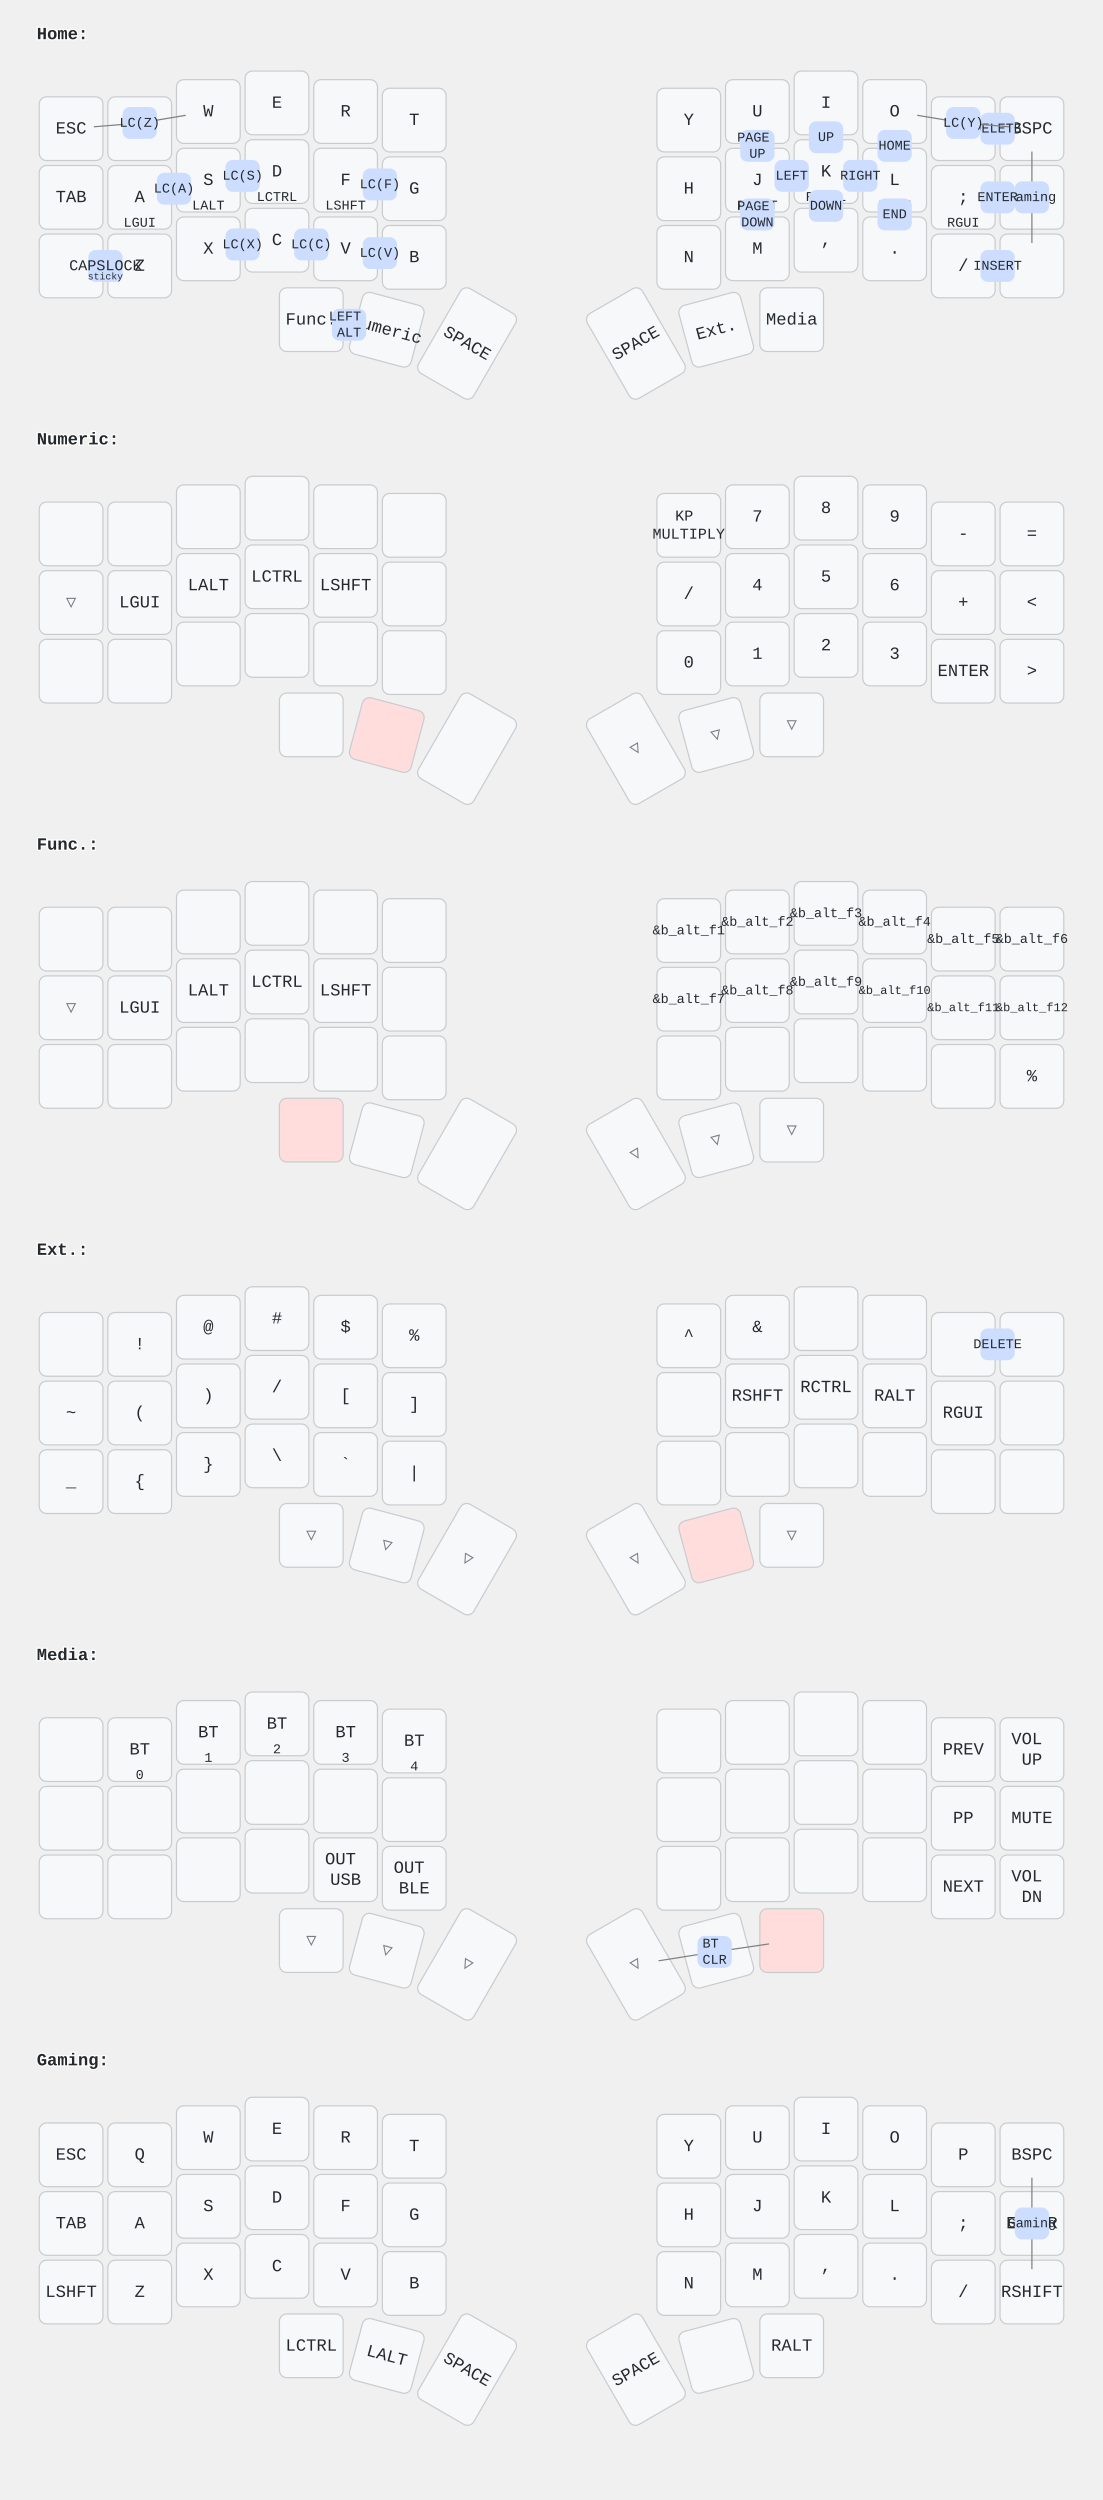
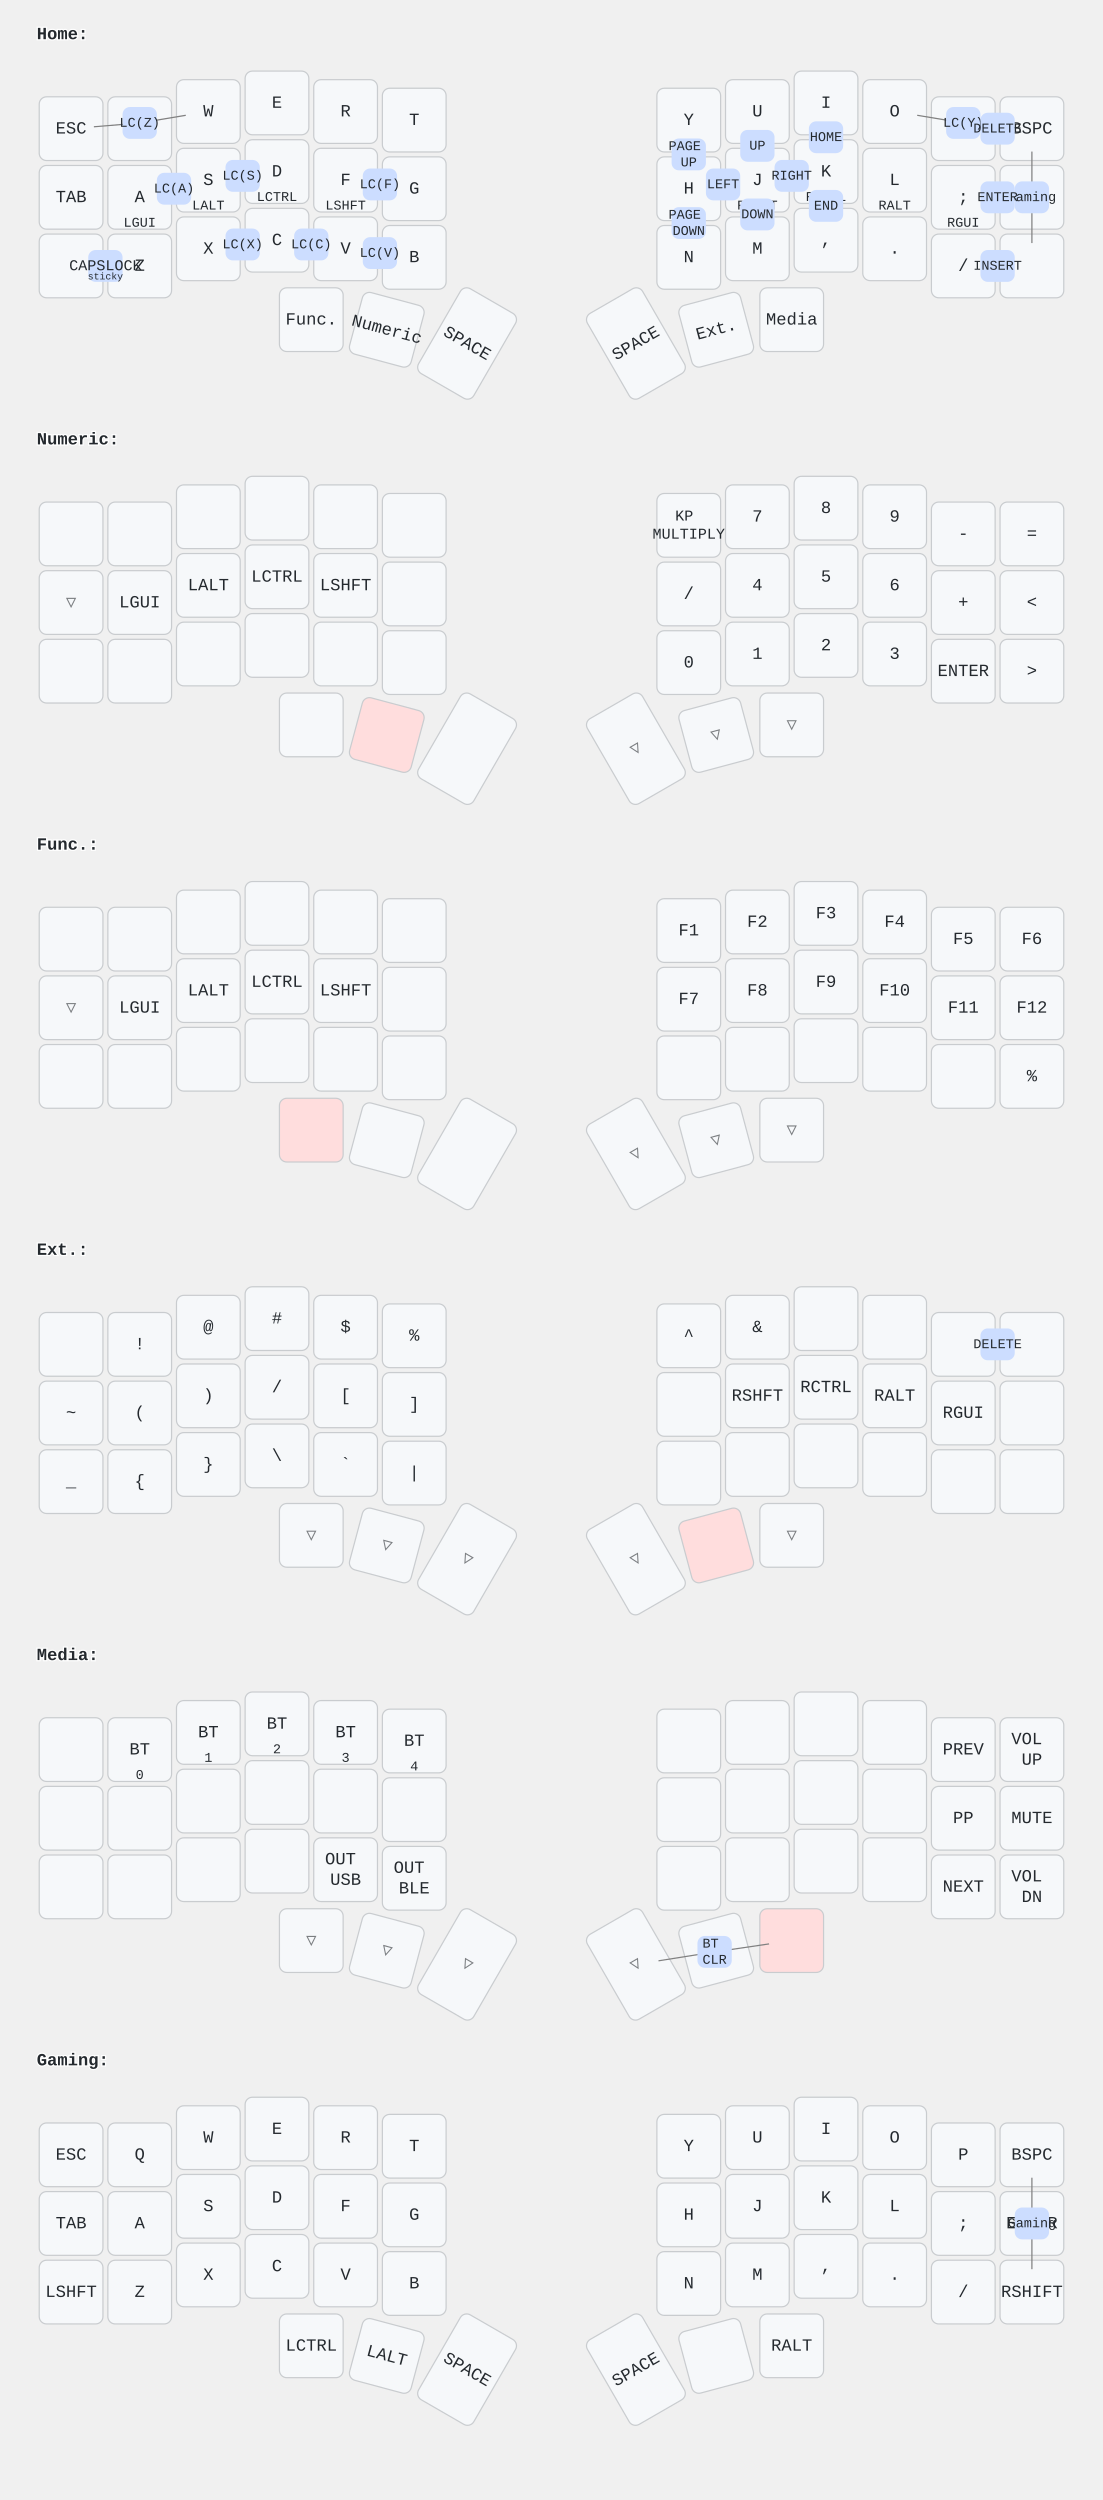
<svg xmlns="http://www.w3.org/2000/svg" width="900.0" height="2039.918" viewBox="0 0 900.0 2039.918" class="keymap">
  <style>/* inherit to force styles through use tags*/
svg path {
    fill: inherit;
}
/* font and background color specifications */
svg.keymap {
    font-family: SFMono-Regular,Consolas,Liberation Mono,Menlo,monospace;
    font-size: 14px;
    font-kerning: normal;
    text-rendering: optimizeLegibility;
    fill: #24292e;
}

/* default key styling */
rect.key {
    fill: #f6f8fa;
    stroke: #c9cccf;
    stroke-width: 1;
}

/* color accent for combo boxes */
rect.combo {
    fill: #cdf;
}

/* color accent for held keys */
rect.held, rect.combo.held {
    fill: #fdd;
}

/* color accent for ghost (optional) keys */
rect.ghost, rect.combo.ghost {
    stroke-dasharray: 4, 4;
    stroke-width: 2;
}

text {
    text-anchor: middle;
    dominant-baseline: middle;
}

/* styling for layer labels */
text.label {
    font-weight: bold;
    text-anchor: start;
    stroke: white;
    stroke-width: 2;
    paint-order: stroke;
}

/* styling for combo tap, and key hold/shifted label text */
text.combo, text.hold, text.shifted {
    font-size: 11px;
}

text.hold {
    text-anchor: middle;
    dominant-baseline: auto;
}

text.shifted {
    text-anchor: middle;
    dominant-baseline: hanging;
}

/* styling for hold/shifted label text in combo box */
text.combo.hold, text.combo.shifted {
    font-size: 8px;
}

/* lighter symbol for transparent keys */
text.trans {
    fill: #7b7e81;
}

/* styling for combo dendrons */
path.combo {
    stroke-width: 1;
    stroke: gray;
    fill: none;
}

/* Start Tabler Icons Cleanup */
/* cannot use height/width with glyphs */
.icon-tabler &gt; path {
    fill: inherit;
    stroke: inherit;
}
/* hide tabler's default box */
.icon-tabler &gt; path[stroke="none"][fill="none"] {
    visibility: collapse;
}
/* End Tabler Icons Cleanup */
</style>
  <g class="layer-Home">
    <text x="30.0" y="28.0" class="label">Home:</text>
    <rect rx="6.0" ry="6.0" x="32.0" y="79.0" width="52.0" height="52.0" class="key" />
    <text x="58.0" y="105.0" class="tap">ESC</text>
    <rect rx="6.0" ry="6.0" x="88.0" y="79.0" width="52.0" height="52.0" class="key" />
    <text x="114.0" y="105.0" class="tap">Q</text>
    <rect rx="6.0" ry="6.0" x="144.0" y="65.0" width="52.0" height="52.0" class="key" />
    <text x="170.0" y="91.0" class="tap">W</text>
    <rect rx="6.0" ry="6.0" x="200.0" y="58.0" width="52.0" height="52.0" class="key" />
    <text x="226.0" y="84.0" class="tap">E</text>
    <rect rx="6.0" ry="6.0" x="256.0" y="65.0" width="52.0" height="52.0" class="key" />
    <text x="282.0" y="91.0" class="tap">R</text>
    <rect rx="6.0" ry="6.0" x="312.0" y="72.0" width="52.0" height="52.0" class="key" />
    <text x="338.0" y="98.0" class="tap">T</text>
    <rect rx="6.0" ry="6.0" x="536.0" y="72.0" width="52.0" height="52.0" class="key" />
    <text x="562.0" y="98.0" class="tap">Y</text>
    <rect rx="6.0" ry="6.0" x="592.0" y="65.0" width="52.0" height="52.0" class="key" />
    <text x="618.0" y="91.0" class="tap">U</text>
    <rect rx="6.0" ry="6.0" x="648.0" y="58.0" width="52.0" height="52.0" class="key" />
    <text x="674.0" y="84.0" class="tap">I</text>
    <rect rx="6.0" ry="6.0" x="704.0" y="65.0" width="52.0" height="52.0" class="key" />
    <text x="730.0" y="91.0" class="tap">O</text>
    <rect rx="6.0" ry="6.0" x="760.0" y="79.0" width="52.0" height="52.0" class="key" />
    <text x="786.0" y="105.0" class="tap">P</text>
    <rect rx="6.0" ry="6.0" x="816.0" y="79.0" width="52.0" height="52.0" class="key" />
    <text x="842.0" y="105.0" class="tap">BSPC</text>
    <rect rx="6.0" ry="6.0" x="32.0" y="135.0" width="52.0" height="52.0" class="key" />
    <text x="58.0" y="161.0" class="tap">TAB</text>
    <rect rx="6.0" ry="6.0" x="88.0" y="135.0" width="52.0" height="52.0" class="key" />
    <text x="114.0" y="161.0" class="tap">A</text>
    <text x="114.0" y="185.0" class="hold">LGUI</text>
    <rect rx="6.0" ry="6.0" x="144.0" y="121.0" width="52.0" height="52.0" class="key" />
    <text x="170.0" y="147.0" class="tap">S</text>
    <text x="170.0" y="171.0" class="hold">LALT</text>
    <rect rx="6.0" ry="6.0" x="200.0" y="114.0" width="52.0" height="52.0" class="key" />
    <text x="226.0" y="140.0" class="tap">D</text>
    <text x="226.0" y="164.0" class="hold">LCTRL</text>
    <rect rx="6.0" ry="6.0" x="256.0" y="121.0" width="52.0" height="52.0" class="key" />
    <text x="282.0" y="147.0" class="tap">F</text>
    <text x="282.0" y="171.0" class="hold">LSHFT</text>
    <rect rx="6.0" ry="6.0" x="312.0" y="128.0" width="52.0" height="52.0" class="key" />
    <text x="338.0" y="154.0" class="tap">G</text>
    <rect rx="6.0" ry="6.0" x="536.0" y="128.0" width="52.0" height="52.0" class="key" />
    <text x="562.0" y="154.0" class="tap">H</text>
    <rect rx="6.0" ry="6.0" x="592.0" y="121.0" width="52.0" height="52.0" class="key" />
    <text x="618.0" y="147.0" class="tap">J</text>
    <text x="618.0" y="171.0" class="hold">RSHFT</text>
    <rect rx="6.0" ry="6.0" x="648.0" y="114.0" width="52.0" height="52.0" class="key" />
    <text x="674.0" y="140.0" class="tap">K</text>
    <text x="674.0" y="164.0" class="hold">RCTRL</text>
    <rect rx="6.0" ry="6.0" x="704.0" y="121.0" width="52.0" height="52.0" class="key" />
    <text x="730.0" y="147.0" class="tap">L</text>
    <text x="730.0" y="171.0" class="hold">RALT</text>
    <rect rx="6.0" ry="6.0" x="760.0" y="135.0" width="52.0" height="52.0" class="key" />
    <text x="786.0" y="161.0" class="tap">;</text>
    <text x="786.0" y="185.0" class="hold">RGUI</text>
    <rect rx="6.0" ry="6.0" x="816.0" y="135.0" width="52.0" height="52.0" class="key" />
    <text x="842.0" y="161.0" class="tap">'</text>
    <rect rx="6.0" ry="6.0" x="32.0" y="191.0" width="52.0" height="52.0" class="key" />
    <rect rx="6.0" ry="6.0" x="88.0" y="191.0" width="52.0" height="52.0" class="key" />
    <text x="114.0" y="217.0" class="tap">Z</text>
    <rect rx="6.0" ry="6.0" x="144.0" y="177.0" width="52.0" height="52.0" class="key" />
    <text x="170.0" y="203.0" class="tap">X</text>
    <rect rx="6.0" ry="6.0" x="200.0" y="170.0" width="52.0" height="52.0" class="key" />
    <text x="226.0" y="196.0" class="tap">C</text>
    <rect rx="6.0" ry="6.0" x="256.0" y="177.0" width="52.0" height="52.0" class="key" />
    <text x="282.0" y="203.0" class="tap">V</text>
    <rect rx="6.0" ry="6.0" x="312.0" y="184.0" width="52.0" height="52.0" class="key" />
    <text x="338.0" y="210.0" class="tap">B</text>
    <rect rx="6.0" ry="6.0" x="536.0" y="184.0" width="52.0" height="52.0" class="key" />
    <text x="562.0" y="210.0" class="tap">N</text>
    <rect rx="6.0" ry="6.0" x="592.0" y="177.0" width="52.0" height="52.0" class="key" />
    <text x="618.0" y="203.0" class="tap">M</text>
    <rect rx="6.0" ry="6.0" x="648.0" y="170.0" width="52.0" height="52.0" class="key" />
    <text x="674.0" y="196.0" class="tap">,</text>
    <rect rx="6.0" ry="6.0" x="704.0" y="177.0" width="52.0" height="52.0" class="key" />
    <text x="730.0" y="203.0" class="tap">.</text>
    <rect rx="6.0" ry="6.0" x="760.0" y="191.0" width="52.0" height="52.0" class="key" />
    <text x="786.0" y="217.0" class="tap">/</text>
    <rect rx="6.0" ry="6.0" x="816.0" y="191.0" width="52.0" height="52.0" class="key" />
    <rect rx="6.0" ry="6.0" x="228.0" y="234.848" width="52.0" height="52.0" class="key" />
    <text x="254.0" y="260.848" class="tap">Func.</text>
    <g transform="rotate(15.0, 315.6, 269.08)">
      <rect rx="6.0" ry="6.0" x="289.6" y="243.08" width="52.0" height="52.0" class="key" />
      <text x="315.6" y="269.08" class="tap">Numeric</text>
    </g>
    <g transform="rotate(30.0, 381.12, 280.28)">
      <rect rx="6.0" ry="6.0" x="355.12" y="240.28" width="52.0" height="80.0" class="key" />
      <text x="381.12" y="280.28" class="tap">SPACE</text>
    </g>
    <g transform="rotate(-30.0, 518.88, 280.28)">
      <rect rx="6.0" ry="6.0" x="492.88" y="240.28" width="52.0" height="80.0" class="key" />
      <text x="518.88" y="280.28" class="tap">SPACE</text>
    </g>
    <g transform="rotate(-15.0, 584.4, 269.08)">
      <rect rx="6.0" ry="6.0" x="558.4" y="243.08" width="52.0" height="52.0" class="key" />
      <text x="584.4" y="269.08" class="tap">Ext.</text>
    </g>
    <rect rx="6.0" ry="6.0" x="620.0" y="234.848" width="52.0" height="52.0" class="key" />
    <text x="646.0" y="260.848" class="tap">Media</text>
+     <rect rx="6.0" ry="6.0" x="604.0" y="106.0" width="28.0" height="26.0" class="combo" />
+     <text x="618.0" y="119.0" class="combo tap">UP</text>
+     <rect rx="6.0" ry="6.0" x="604.0" y="162.0" width="28.0" height="26.0" class="combo" />
+     <text x="618.0" y="175.0" class="combo tap">DOWN</text>
+     <rect rx="6.0" ry="6.0" x="576.0" y="137.5" width="28.0" height="26.0" class="combo" />
+     <text x="590.0" y="150.5" class="combo tap">LEFT</text>
+     <rect rx="6.0" ry="6.0" x="632.0" y="130.5" width="28.0" height="26.0" class="combo" />
+     <text x="646.0" y="143.5" class="combo tap">RIGHT</text>
+     <rect rx="6.0" ry="6.0" x="548.0" y="113.0" width="28.0" height="26.0" class="combo" />
+     <text x="562.0" y="126.0" class="combo tap">
+       <tspan x="562.0" dy="-0.6em">PAGE</tspan>
+       <tspan x="562.0" dy="1.2em">UP</tspan>
+     </text>
+     <rect rx="6.0" ry="6.0" x="548.0" y="169.0" width="28.0" height="26.0" class="combo" />
+     <text x="562.0" y="182.0" class="combo tap">
+       <tspan x="562.0" dy="-0.6em">PAGE</tspan>
+       <tspan x="562.0" dy="1.2em">DOWN</tspan>
+     </text>
    <rect rx="6.0" ry="6.0" x="660.0" y="99.0" width="28.0" height="26.0" class="combo" />
-     <text x="674.0" y="112.0" class="combo tap">UP</text>
+     <text x="674.0" y="112.0" class="combo tap">HOME</text>
    <rect rx="6.0" ry="6.0" x="660.0" y="155.0" width="28.0" height="26.0" class="combo" />
-     <text x="674.0" y="168.0" class="combo tap">DOWN</text>
-     <rect rx="6.0" ry="6.0" x="632.0" y="130.5" width="28.0" height="26.0" class="combo" />
-     <text x="646.0" y="143.5" class="combo tap">LEFT</text>
-     <rect rx="6.0" ry="6.0" x="688.0" y="130.5" width="28.0" height="26.0" class="combo" />
-     <text x="702.0" y="143.5" class="combo tap">RIGHT</text>
-     <rect rx="6.0" ry="6.0" x="604.0" y="106.0" width="28.0" height="26.0" class="combo" />
-     <text x="618.0" y="119.0" class="combo tap">
-       <tspan x="618.0" dy="-0.6em">PAGE</tspan>
-       <tspan x="618.0" dy="1.2em">UP</tspan>
-     </text>
-     <rect rx="6.0" ry="6.0" x="604.0" y="162.0" width="28.0" height="26.0" class="combo" />
-     <text x="618.0" y="175.0" class="combo tap">
-       <tspan x="618.0" dy="-0.6em">PAGE</tspan>
-       <tspan x="618.0" dy="1.2em">DOWN</tspan>
-     </text>
-     <rect rx="6.0" ry="6.0" x="716.0" y="106.0" width="28.0" height="26.0" class="combo" />
-     <text x="730.0" y="119.0" class="combo tap">HOME</text>
-     <rect rx="6.0" ry="6.0" x="716.0" y="162.0" width="28.0" height="26.0" class="combo" />
-     <text x="730.0" y="175.0" class="combo tap">END</text>
-     <path d="M842.0,161.0 l0.0,-37.333" class="combo" />
-     <path d="M842.0,161.0 l0.0,37.333" class="combo" />
-     <rect rx="6.0" ry="6.0" x="828.0" y="148.0" width="28.0" height="26.0" class="combo" />
-     <text x="842.0" y="161.0" class="combo tap">Gaming</text>
-     <rect rx="6.0" ry="6.0" x="800.0" y="92.0" width="28.0" height="26.0" class="combo" />
-     <text x="814.0" y="105.0" class="combo tap">DELETE</text>
-     <rect rx="6.0" ry="6.0" x="800.0" y="148.0" width="28.0" height="26.0" class="combo" />
-     <text x="814.0" y="161.0" class="combo tap">ENTER</text>
-     <rect rx="6.0" ry="6.0" x="800.0" y="204.0" width="28.0" height="26.0" class="combo" />
-     <text x="814.0" y="217.0" class="combo tap">INSERT</text>
-     <rect rx="6.0" ry="6.0" x="72.0" y="204.0" width="28.0" height="26.0" class="combo" />
-     <text x="86.0" y="217.0" class="combo tap" style="font-size: 88%">CAPSLOCK</text>
-     <text x="86.0" y="228.0" class="combo hold">sticky</text>
-     <rect rx="6.0" ry="6.0" x="270.8" y="251.964" width="28.0" height="26.0" class="combo" />
-     <text x="284.8" y="264.964" class="combo tap">
-       <tspan x="284.8" dy="-0.6em">LEFT</tspan>
-       <tspan x="284.8" dy="1.2em">ALT</tspan>
-     </text>
+     <text x="674.0" y="168.0" class="combo tap">END</text>
    <rect rx="6.0" ry="6.0" x="128.0" y="141.0" width="28.0" height="26.0" class="combo" />
    <text x="142.0" y="154.0" class="combo tap">LC(A)</text>
    <rect rx="6.0" ry="6.0" x="184.0" y="130.5" width="28.0" height="26.0" class="combo" />
    <text x="198.0" y="143.5" class="combo tap">LC(S)</text>
    <rect rx="6.0" ry="6.0" x="296.0" y="137.5" width="28.0" height="26.0" class="combo" />
    <text x="310.0" y="150.5" class="combo tap">LC(F)</text>
    <rect rx="6.0" ry="6.0" x="184.0" y="186.5" width="28.0" height="26.0" class="combo" />
    <text x="198.0" y="199.5" class="combo tap">LC(X)</text>
    <rect rx="6.0" ry="6.0" x="240.0" y="186.5" width="28.0" height="26.0" class="combo" />
    <text x="254.0" y="199.5" class="combo tap">LC(C)</text>
    <rect rx="6.0" ry="6.0" x="296.0" y="193.5" width="28.0" height="26.0" class="combo" />
    <text x="310.0" y="206.5" class="combo tap">LC(V)</text>
    <path d="M114.0,100.333 l-37.398,3.116" class="combo" />
    <path d="M114.0,100.333 l37.587,-6.265" class="combo" />
    <rect rx="6.0" ry="6.0" x="100.0" y="87.333" width="28.0" height="26.0" class="combo" />
    <text x="114.0" y="100.333" class="combo tap">LC(Z)</text>
    <path d="M786.0,100.333 l-37.587,-6.265" class="combo" />
    <path d="M786.0,100.333 l37.398,3.116" class="combo" />
    <rect rx="6.0" ry="6.0" x="772.0" y="87.333" width="28.0" height="26.0" class="combo" />
    <text x="786.0" y="100.333" class="combo tap">LC(Y)</text>
+     <path d="M842.0,161.0 l0.0,-37.333" class="combo" />
+     <path d="M842.0,161.0 l0.0,37.333" class="combo" />
+     <rect rx="6.0" ry="6.0" x="828.0" y="148.0" width="28.0" height="26.0" class="combo" />
+     <text x="842.0" y="161.0" class="combo tap">Gaming</text>
+     <rect rx="6.0" ry="6.0" x="800.0" y="92.0" width="28.0" height="26.0" class="combo" />
+     <text x="814.0" y="105.0" class="combo tap">DELETE</text>
+     <rect rx="6.0" ry="6.0" x="800.0" y="148.0" width="28.0" height="26.0" class="combo" />
+     <text x="814.0" y="161.0" class="combo tap">ENTER</text>
+     <rect rx="6.0" ry="6.0" x="800.0" y="204.0" width="28.0" height="26.0" class="combo" />
+     <text x="814.0" y="217.0" class="combo tap">INSERT</text>
+     <rect rx="6.0" ry="6.0" x="72.0" y="204.0" width="28.0" height="26.0" class="combo" />
+     <text x="86.0" y="217.0" class="combo tap" style="font-size: 88%">CAPSLOCK</text>
+     <text x="86.0" y="228.0" class="combo hold">sticky</text>
  </g>
  <g class="layer-Numeric">
    <text x="30.0" y="358.653" class="label">Numeric:</text>
    <rect rx="6.0" ry="6.0" x="32.0" y="409.653" width="52.0" height="52.0" class="key" />
    <rect rx="6.0" ry="6.0" x="88.0" y="409.653" width="52.0" height="52.0" class="key" />
    <rect rx="6.0" ry="6.0" x="144.0" y="395.653" width="52.0" height="52.0" class="key" />
    <rect rx="6.0" ry="6.0" x="200.0" y="388.653" width="52.0" height="52.0" class="key" />
    <rect rx="6.0" ry="6.0" x="256.0" y="395.653" width="52.0" height="52.0" class="key" />
    <rect rx="6.0" ry="6.0" x="312.0" y="402.653" width="52.0" height="52.0" class="key" />
    <rect rx="6.0" ry="6.0" x="536.0" y="402.653" width="52.0" height="52.0" class="key" />
    <text x="562.0" y="428.653" class="tap" style="font-size: 88%">
      <tspan x="562.0" dy="-0.6em">KP</tspan>
      <tspan x="562.0" dy="1.2em">MULTIPLY</tspan>
    </text>
    <rect rx="6.0" ry="6.0" x="592.0" y="395.653" width="52.0" height="52.0" class="key" />
    <text x="618.0" y="421.653" class="tap">7</text>
    <rect rx="6.0" ry="6.0" x="648.0" y="388.653" width="52.0" height="52.0" class="key" />
    <text x="674.0" y="414.653" class="tap">8</text>
    <rect rx="6.0" ry="6.0" x="704.0" y="395.653" width="52.0" height="52.0" class="key" />
    <text x="730.0" y="421.653" class="tap">9</text>
    <rect rx="6.0" ry="6.0" x="760.0" y="409.653" width="52.0" height="52.0" class="key" />
    <text x="786.0" y="435.653" class="tap">-</text>
    <rect rx="6.0" ry="6.0" x="816.0" y="409.653" width="52.0" height="52.0" class="key" />
    <text x="842.0" y="435.653" class="tap">=</text>
    <rect rx="6.0" ry="6.0" x="32.0" y="465.653" width="52.0" height="52.0" class="trans key" />
    <text x="58.0" y="491.653" class="trans tap">▽</text>
    <rect rx="6.0" ry="6.0" x="88.0" y="465.653" width="52.0" height="52.0" class="key" />
    <text x="114.0" y="491.653" class="tap">LGUI</text>
    <rect rx="6.0" ry="6.0" x="144.0" y="451.653" width="52.0" height="52.0" class="key" />
    <text x="170.0" y="477.653" class="tap">LALT</text>
    <rect rx="6.0" ry="6.0" x="200.0" y="444.653" width="52.0" height="52.0" class="key" />
    <text x="226.0" y="470.653" class="tap">LCTRL</text>
    <rect rx="6.0" ry="6.0" x="256.0" y="451.653" width="52.0" height="52.0" class="key" />
    <text x="282.0" y="477.653" class="tap">LSHFT</text>
    <rect rx="6.0" ry="6.0" x="312.0" y="458.653" width="52.0" height="52.0" class="key" />
    <rect rx="6.0" ry="6.0" x="536.0" y="458.653" width="52.0" height="52.0" class="key" />
    <text x="562.0" y="484.653" class="tap">/</text>
    <rect rx="6.0" ry="6.0" x="592.0" y="451.653" width="52.0" height="52.0" class="key" />
    <text x="618.0" y="477.653" class="tap">4</text>
    <rect rx="6.0" ry="6.0" x="648.0" y="444.653" width="52.0" height="52.0" class="key" />
    <text x="674.0" y="470.653" class="tap">5</text>
    <rect rx="6.0" ry="6.0" x="704.0" y="451.653" width="52.0" height="52.0" class="key" />
    <text x="730.0" y="477.653" class="tap">6</text>
    <rect rx="6.0" ry="6.0" x="760.0" y="465.653" width="52.0" height="52.0" class="key" />
    <text x="786.0" y="491.653" class="tap">+</text>
    <rect rx="6.0" ry="6.0" x="816.0" y="465.653" width="52.0" height="52.0" class="key" />
    <text x="842.0" y="491.653" class="tap">&lt;</text>
    <rect rx="6.0" ry="6.0" x="32.0" y="521.653" width="52.0" height="52.0" class="key" />
    <rect rx="6.0" ry="6.0" x="88.0" y="521.653" width="52.0" height="52.0" class="key" />
    <rect rx="6.0" ry="6.0" x="144.0" y="507.653" width="52.0" height="52.0" class="key" />
    <rect rx="6.0" ry="6.0" x="200.0" y="500.653" width="52.0" height="52.0" class="key" />
    <rect rx="6.0" ry="6.0" x="256.0" y="507.653" width="52.0" height="52.0" class="key" />
    <rect rx="6.0" ry="6.0" x="312.0" y="514.653" width="52.0" height="52.0" class="key" />
    <rect rx="6.0" ry="6.0" x="536.0" y="514.653" width="52.0" height="52.0" class="key" />
    <text x="562.0" y="540.653" class="tap">0</text>
    <rect rx="6.0" ry="6.0" x="592.0" y="507.653" width="52.0" height="52.0" class="key" />
    <text x="618.0" y="533.653" class="tap">1</text>
    <rect rx="6.0" ry="6.0" x="648.0" y="500.653" width="52.0" height="52.0" class="key" />
    <text x="674.0" y="526.653" class="tap">2</text>
    <rect rx="6.0" ry="6.0" x="704.0" y="507.653" width="52.0" height="52.0" class="key" />
    <text x="730.0" y="533.653" class="tap">3</text>
    <rect rx="6.0" ry="6.0" x="760.0" y="521.653" width="52.0" height="52.0" class="key" />
    <text x="786.0" y="547.653" class="tap">ENTER</text>
    <rect rx="6.0" ry="6.0" x="816.0" y="521.653" width="52.0" height="52.0" class="key" />
    <text x="842.0" y="547.653" class="tap">&gt;</text>
    <rect rx="6.0" ry="6.0" x="228.0" y="565.501" width="52.0" height="52.0" class="key" />
    <g transform="rotate(15.0, 315.6, 599.7331)">
      <rect rx="6.0" ry="6.0" x="289.6" y="573.733" width="52.0" height="52.0" class="held key" />
    </g>
    <g transform="rotate(30.0, 381.12, 610.9331)">
      <rect rx="6.0" ry="6.0" x="355.12" y="570.933" width="52.0" height="80.0" class="key" />
    </g>
    <g transform="rotate(-30.0, 518.88, 610.9331)">
      <rect rx="6.0" ry="6.0" x="492.88" y="570.933" width="52.0" height="80.0" class="trans key" />
      <text x="518.88" y="610.933" class="trans tap">▽</text>
    </g>
    <g transform="rotate(-15.0, 584.4, 599.7331)">
      <rect rx="6.0" ry="6.0" x="558.4" y="573.733" width="52.0" height="52.0" class="trans key" />
      <text x="584.4" y="599.733" class="trans tap">▽</text>
    </g>
    <rect rx="6.0" ry="6.0" x="620.0" y="565.501" width="52.0" height="52.0" class="trans key" />
    <text x="646.0" y="591.501" class="trans tap">▽</text>
  </g>
  <g class="layer-Func.">
    <text x="30.0" y="689.306" class="label">Func.:</text>
    <rect rx="6.0" ry="6.0" x="32.0" y="740.306" width="52.0" height="52.0" class="key" />
    <rect rx="6.0" ry="6.0" x="88.0" y="740.306" width="52.0" height="52.0" class="key" />
    <rect rx="6.0" ry="6.0" x="144.0" y="726.306" width="52.0" height="52.0" class="key" />
    <rect rx="6.0" ry="6.0" x="200.0" y="719.306" width="52.0" height="52.0" class="key" />
    <rect rx="6.0" ry="6.0" x="256.0" y="726.306" width="52.0" height="52.0" class="key" />
    <rect rx="6.0" ry="6.0" x="312.0" y="733.306" width="52.0" height="52.0" class="key" />
    <rect rx="6.0" ry="6.0" x="536.0" y="733.306" width="52.0" height="52.0" class="key" />
-     <text x="562.0" y="759.306" class="tap" style="font-size: 78%">&amp;b_alt_f1</text>
+     <text x="562.0" y="759.306" class="tap">F1</text>
    <rect rx="6.0" ry="6.0" x="592.0" y="726.306" width="52.0" height="52.0" class="key" />
-     <text x="618.0" y="752.306" class="tap" style="font-size: 78%">&amp;b_alt_f2</text>
+     <text x="618.0" y="752.306" class="tap">F2</text>
    <rect rx="6.0" ry="6.0" x="648.0" y="719.306" width="52.0" height="52.0" class="key" />
-     <text x="674.0" y="745.306" class="tap" style="font-size: 78%">&amp;b_alt_f3</text>
+     <text x="674.0" y="745.306" class="tap">F3</text>
    <rect rx="6.0" ry="6.0" x="704.0" y="726.306" width="52.0" height="52.0" class="key" />
-     <text x="730.0" y="752.306" class="tap" style="font-size: 78%">&amp;b_alt_f4</text>
+     <text x="730.0" y="752.306" class="tap">F4</text>
    <rect rx="6.0" ry="6.0" x="760.0" y="740.306" width="52.0" height="52.0" class="key" />
-     <text x="786.0" y="766.306" class="tap" style="font-size: 78%">&amp;b_alt_f5</text>
+     <text x="786.0" y="766.306" class="tap">F5</text>
    <rect rx="6.0" ry="6.0" x="816.0" y="740.306" width="52.0" height="52.0" class="key" />
-     <text x="842.0" y="766.306" class="tap" style="font-size: 78%">&amp;b_alt_f6</text>
+     <text x="842.0" y="766.306" class="tap">F6</text>
    <rect rx="6.0" ry="6.0" x="32.0" y="796.306" width="52.0" height="52.0" class="trans key" />
    <text x="58.0" y="822.306" class="trans tap">▽</text>
    <rect rx="6.0" ry="6.0" x="88.0" y="796.306" width="52.0" height="52.0" class="key" />
    <text x="114.0" y="822.306" class="tap">LGUI</text>
    <rect rx="6.0" ry="6.0" x="144.0" y="782.306" width="52.0" height="52.0" class="key" />
    <text x="170.0" y="808.306" class="tap">LALT</text>
    <rect rx="6.0" ry="6.0" x="200.0" y="775.306" width="52.0" height="52.0" class="key" />
    <text x="226.0" y="801.306" class="tap">LCTRL</text>
    <rect rx="6.0" ry="6.0" x="256.0" y="782.306" width="52.0" height="52.0" class="key" />
    <text x="282.0" y="808.306" class="tap">LSHFT</text>
    <rect rx="6.0" ry="6.0" x="312.0" y="789.306" width="52.0" height="52.0" class="key" />
    <rect rx="6.0" ry="6.0" x="536.0" y="789.306" width="52.0" height="52.0" class="key" />
-     <text x="562.0" y="815.306" class="tap" style="font-size: 78%">&amp;b_alt_f7</text>
+     <text x="562.0" y="815.306" class="tap">F7</text>
    <rect rx="6.0" ry="6.0" x="592.0" y="782.306" width="52.0" height="52.0" class="key" />
-     <text x="618.0" y="808.306" class="tap" style="font-size: 78%">&amp;b_alt_f8</text>
+     <text x="618.0" y="808.306" class="tap">F8</text>
    <rect rx="6.0" ry="6.0" x="648.0" y="775.306" width="52.0" height="52.0" class="key" />
-     <text x="674.0" y="801.306" class="tap" style="font-size: 78%">&amp;b_alt_f9</text>
+     <text x="674.0" y="801.306" class="tap">F9</text>
    <rect rx="6.0" ry="6.0" x="704.0" y="782.306" width="52.0" height="52.0" class="key" />
-     <text x="730.0" y="808.306" class="tap" style="font-size: 70%">&amp;b_alt_f10</text>
+     <text x="730.0" y="808.306" class="tap">F10</text>
    <rect rx="6.0" ry="6.0" x="760.0" y="796.306" width="52.0" height="52.0" class="key" />
-     <text x="786.0" y="822.306" class="tap" style="font-size: 70%">&amp;b_alt_f11</text>
+     <text x="786.0" y="822.306" class="tap">F11</text>
    <rect rx="6.0" ry="6.0" x="816.0" y="796.306" width="52.0" height="52.0" class="key" />
-     <text x="842.0" y="822.306" class="tap" style="font-size: 70%">&amp;b_alt_f12</text>
+     <text x="842.0" y="822.306" class="tap">F12</text>
    <rect rx="6.0" ry="6.0" x="32.0" y="852.306" width="52.0" height="52.0" class="key" />
    <rect rx="6.0" ry="6.0" x="88.0" y="852.306" width="52.0" height="52.0" class="key" />
    <rect rx="6.0" ry="6.0" x="144.0" y="838.306" width="52.0" height="52.0" class="key" />
    <rect rx="6.0" ry="6.0" x="200.0" y="831.306" width="52.0" height="52.0" class="key" />
    <rect rx="6.0" ry="6.0" x="256.0" y="838.306" width="52.0" height="52.0" class="key" />
    <rect rx="6.0" ry="6.0" x="312.0" y="845.306" width="52.0" height="52.0" class="key" />
    <rect rx="6.0" ry="6.0" x="536.0" y="845.306" width="52.0" height="52.0" class="key" />
    <rect rx="6.0" ry="6.0" x="592.0" y="838.306" width="52.0" height="52.0" class="key" />
    <rect rx="6.0" ry="6.0" x="648.0" y="831.306" width="52.0" height="52.0" class="key" />
    <rect rx="6.0" ry="6.0" x="704.0" y="838.306" width="52.0" height="52.0" class="key" />
    <rect rx="6.0" ry="6.0" x="760.0" y="852.306" width="52.0" height="52.0" class="key" />
    <rect rx="6.0" ry="6.0" x="816.0" y="852.306" width="52.0" height="52.0" class="key" />
    <text x="842.0" y="878.306" class="tap">%</text>
    <rect rx="6.0" ry="6.0" x="228.0" y="896.154" width="52.0" height="52.0" class="held key" />
    <g transform="rotate(15.0, 315.6, 930.3861)">
      <rect rx="6.0" ry="6.0" x="289.6" y="904.386" width="52.0" height="52.0" class="key" />
    </g>
    <g transform="rotate(30.0, 381.12, 941.5861)">
      <rect rx="6.0" ry="6.0" x="355.12" y="901.586" width="52.0" height="80.0" class="key" />
    </g>
    <g transform="rotate(-30.0, 518.88, 941.5861)">
      <rect rx="6.0" ry="6.0" x="492.88" y="901.586" width="52.0" height="80.0" class="trans key" />
      <text x="518.88" y="941.586" class="trans tap">▽</text>
    </g>
    <g transform="rotate(-15.0, 584.4, 930.3861)">
      <rect rx="6.0" ry="6.0" x="558.4" y="904.386" width="52.0" height="52.0" class="trans key" />
      <text x="584.4" y="930.386" class="trans tap">▽</text>
    </g>
    <rect rx="6.0" ry="6.0" x="620.0" y="896.154" width="52.0" height="52.0" class="trans key" />
    <text x="646.0" y="922.154" class="trans tap">▽</text>
  </g>
  <g class="layer-Ext.">
    <text x="30.0" y="1019.959" class="label">Ext.:</text>
    <rect rx="6.0" ry="6.0" x="32.0" y="1070.959" width="52.0" height="52.0" class="key" />
    <rect rx="6.0" ry="6.0" x="88.0" y="1070.959" width="52.0" height="52.0" class="key" />
    <text x="114.0" y="1096.959" class="tap">!</text>
    <rect rx="6.0" ry="6.0" x="144.0" y="1056.959" width="52.0" height="52.0" class="key" />
    <text x="170.0" y="1082.959" class="tap">@</text>
    <rect rx="6.0" ry="6.0" x="200.0" y="1049.959" width="52.0" height="52.0" class="key" />
    <text x="226.0" y="1075.959" class="tap">#</text>
    <rect rx="6.0" ry="6.0" x="256.0" y="1056.959" width="52.0" height="52.0" class="key" />
    <text x="282.0" y="1082.959" class="tap">$</text>
    <rect rx="6.0" ry="6.0" x="312.0" y="1063.959" width="52.0" height="52.0" class="key" />
    <text x="338.0" y="1089.959" class="tap">%</text>
    <rect rx="6.0" ry="6.0" x="536.0" y="1063.959" width="52.0" height="52.0" class="key" />
    <text x="562.0" y="1089.959" class="tap">^</text>
    <rect rx="6.0" ry="6.0" x="592.0" y="1056.959" width="52.0" height="52.0" class="key" />
    <text x="618.0" y="1082.959" class="tap">&amp;</text>
    <rect rx="6.0" ry="6.0" x="648.0" y="1049.959" width="52.0" height="52.0" class="key" />
    <rect rx="6.0" ry="6.0" x="704.0" y="1056.959" width="52.0" height="52.0" class="key" />
    <rect rx="6.0" ry="6.0" x="760.0" y="1070.959" width="52.0" height="52.0" class="key" />
    <rect rx="6.0" ry="6.0" x="816.0" y="1070.959" width="52.0" height="52.0" class="key" />
    <rect rx="6.0" ry="6.0" x="32.0" y="1126.959" width="52.0" height="52.0" class="key" />
    <text x="58.0" y="1152.959" class="tap">~</text>
    <rect rx="6.0" ry="6.0" x="88.0" y="1126.959" width="52.0" height="52.0" class="key" />
    <text x="114.0" y="1152.959" class="tap">(</text>
    <rect rx="6.0" ry="6.0" x="144.0" y="1112.959" width="52.0" height="52.0" class="key" />
    <text x="170.0" y="1138.959" class="tap">)</text>
    <rect rx="6.0" ry="6.0" x="200.0" y="1105.959" width="52.0" height="52.0" class="key" />
    <text x="226.0" y="1131.959" class="tap">/</text>
    <rect rx="6.0" ry="6.0" x="256.0" y="1112.959" width="52.0" height="52.0" class="key" />
    <text x="282.0" y="1138.959" class="tap">[</text>
    <rect rx="6.0" ry="6.0" x="312.0" y="1119.959" width="52.0" height="52.0" class="key" />
    <text x="338.0" y="1145.959" class="tap">]</text>
    <rect rx="6.0" ry="6.0" x="536.0" y="1119.959" width="52.0" height="52.0" class="key" />
    <rect rx="6.0" ry="6.0" x="592.0" y="1112.959" width="52.0" height="52.0" class="key" />
    <text x="618.0" y="1138.959" class="tap">RSHFT</text>
    <rect rx="6.0" ry="6.0" x="648.0" y="1105.959" width="52.0" height="52.0" class="key" />
    <text x="674.0" y="1131.959" class="tap">RCTRL</text>
    <rect rx="6.0" ry="6.0" x="704.0" y="1112.959" width="52.0" height="52.0" class="key" />
    <text x="730.0" y="1138.959" class="tap">RALT</text>
    <rect rx="6.0" ry="6.0" x="760.0" y="1126.959" width="52.0" height="52.0" class="key" />
    <text x="786.0" y="1152.959" class="tap">RGUI</text>
    <rect rx="6.0" ry="6.0" x="816.0" y="1126.959" width="52.0" height="52.0" class="key" />
    <rect rx="6.0" ry="6.0" x="32.0" y="1182.959" width="52.0" height="52.0" class="key" />
    <text x="58.0" y="1208.959" class="tap">_</text>
    <rect rx="6.0" ry="6.0" x="88.0" y="1182.959" width="52.0" height="52.0" class="key" />
    <text x="114.0" y="1208.959" class="tap">{</text>
    <rect rx="6.0" ry="6.0" x="144.0" y="1168.959" width="52.0" height="52.0" class="key" />
    <text x="170.0" y="1194.959" class="tap">}</text>
    <rect rx="6.0" ry="6.0" x="200.0" y="1161.959" width="52.0" height="52.0" class="key" />
    <text x="226.0" y="1187.959" class="tap">\</text>
    <rect rx="6.0" ry="6.0" x="256.0" y="1168.959" width="52.0" height="52.0" class="key" />
    <text x="282.0" y="1194.959" class="tap">`</text>
    <rect rx="6.0" ry="6.0" x="312.0" y="1175.959" width="52.0" height="52.0" class="key" />
    <text x="338.0" y="1201.959" class="tap">|</text>
    <rect rx="6.0" ry="6.0" x="536.0" y="1175.959" width="52.0" height="52.0" class="key" />
    <rect rx="6.0" ry="6.0" x="592.0" y="1168.959" width="52.0" height="52.0" class="key" />
    <rect rx="6.0" ry="6.0" x="648.0" y="1161.959" width="52.0" height="52.0" class="key" />
    <rect rx="6.0" ry="6.0" x="704.0" y="1168.959" width="52.0" height="52.0" class="key" />
    <rect rx="6.0" ry="6.0" x="760.0" y="1182.959" width="52.0" height="52.0" class="key" />
    <rect rx="6.0" ry="6.0" x="816.0" y="1182.959" width="52.0" height="52.0" class="key" />
    <rect rx="6.0" ry="6.0" x="228.0" y="1226.807" width="52.0" height="52.0" class="trans key" />
    <text x="254.0" y="1252.807" class="trans tap">▽</text>
    <g transform="rotate(15.0, 315.6, 1261.039)">
      <rect rx="6.0" ry="6.0" x="289.6" y="1235.039" width="52.0" height="52.0" class="trans key" />
      <text x="315.6" y="1261.039" class="trans tap">▽</text>
    </g>
    <g transform="rotate(30.0, 381.12, 1272.239)">
      <rect rx="6.0" ry="6.0" x="355.12" y="1232.239" width="52.0" height="80.0" class="trans key" />
      <text x="381.12" y="1272.239" class="trans tap">▽</text>
    </g>
    <g transform="rotate(-30.0, 518.88, 1272.239)">
      <rect rx="6.0" ry="6.0" x="492.88" y="1232.239" width="52.0" height="80.0" class="trans key" />
      <text x="518.88" y="1272.239" class="trans tap">▽</text>
    </g>
    <g transform="rotate(-15.0, 584.4, 1261.039)">
      <rect rx="6.0" ry="6.0" x="558.4" y="1235.039" width="52.0" height="52.0" class="held key" />
    </g>
    <rect rx="6.0" ry="6.0" x="620.0" y="1226.807" width="52.0" height="52.0" class="trans key" />
    <text x="646.0" y="1252.807" class="trans tap">▽</text>
    <rect rx="6.0" ry="6.0" x="800.0" y="1083.959" width="28.0" height="26.0" class="combo" />
    <text x="814.0" y="1096.959" class="combo tap">DELETE</text>
  </g>
  <g class="layer-Media">
    <text x="30.0" y="1350.612" class="label">Media:</text>
    <rect rx="6.0" ry="6.0" x="32.0" y="1401.612" width="52.0" height="52.0" class="key" />
    <rect rx="6.0" ry="6.0" x="88.0" y="1401.612" width="52.0" height="52.0" class="key" />
    <text x="114.0" y="1427.612" class="tap">BT</text>
    <text x="114.0" y="1451.612" class="hold">0</text>
    <rect rx="6.0" ry="6.0" x="144.0" y="1387.612" width="52.0" height="52.0" class="key" />
    <text x="170.0" y="1413.612" class="tap">BT</text>
    <text x="170.0" y="1437.612" class="hold">1</text>
    <rect rx="6.0" ry="6.0" x="200.0" y="1380.612" width="52.0" height="52.0" class="key" />
    <text x="226.0" y="1406.612" class="tap">BT</text>
    <text x="226.0" y="1430.612" class="hold">2</text>
    <rect rx="6.0" ry="6.0" x="256.0" y="1387.612" width="52.0" height="52.0" class="key" />
    <text x="282.0" y="1413.612" class="tap">BT</text>
    <text x="282.0" y="1437.612" class="hold">3</text>
    <rect rx="6.0" ry="6.0" x="312.0" y="1394.612" width="52.0" height="52.0" class="key" />
    <text x="338.0" y="1420.612" class="tap">BT</text>
    <text x="338.0" y="1444.612" class="hold">4</text>
    <rect rx="6.0" ry="6.0" x="536.0" y="1394.612" width="52.0" height="52.0" class="key" />
    <rect rx="6.0" ry="6.0" x="592.0" y="1387.612" width="52.0" height="52.0" class="key" />
    <rect rx="6.0" ry="6.0" x="648.0" y="1380.612" width="52.0" height="52.0" class="key" />
    <rect rx="6.0" ry="6.0" x="704.0" y="1387.612" width="52.0" height="52.0" class="key" />
    <rect rx="6.0" ry="6.0" x="760.0" y="1401.612" width="52.0" height="52.0" class="key" />
    <text x="786.0" y="1427.612" class="tap">PREV</text>
    <rect rx="6.0" ry="6.0" x="816.0" y="1401.612" width="52.0" height="52.0" class="key" />
    <text x="842.0" y="1427.612" class="tap">
      <tspan x="842.0" dy="-0.6em">VOL</tspan>
      <tspan x="842.0" dy="1.2em">UP</tspan>
    </text>
    <rect rx="6.0" ry="6.0" x="32.0" y="1457.612" width="52.0" height="52.0" class="key" />
    <rect rx="6.0" ry="6.0" x="88.0" y="1457.612" width="52.0" height="52.0" class="key" />
    <rect rx="6.0" ry="6.0" x="144.0" y="1443.612" width="52.0" height="52.0" class="key" />
    <rect rx="6.0" ry="6.0" x="200.0" y="1436.612" width="52.0" height="52.0" class="key" />
    <rect rx="6.0" ry="6.0" x="256.0" y="1443.612" width="52.0" height="52.0" class="key" />
    <rect rx="6.0" ry="6.0" x="312.0" y="1450.612" width="52.0" height="52.0" class="key" />
    <rect rx="6.0" ry="6.0" x="536.0" y="1450.612" width="52.0" height="52.0" class="key" />
    <rect rx="6.0" ry="6.0" x="592.0" y="1443.612" width="52.0" height="52.0" class="key" />
    <rect rx="6.0" ry="6.0" x="648.0" y="1436.612" width="52.0" height="52.0" class="key" />
    <rect rx="6.0" ry="6.0" x="704.0" y="1443.612" width="52.0" height="52.0" class="key" />
    <rect rx="6.0" ry="6.0" x="760.0" y="1457.612" width="52.0" height="52.0" class="key" />
    <text x="786.0" y="1483.612" class="tap">PP</text>
    <rect rx="6.0" ry="6.0" x="816.0" y="1457.612" width="52.0" height="52.0" class="key" />
    <text x="842.0" y="1483.612" class="tap">MUTE</text>
    <rect rx="6.0" ry="6.0" x="32.0" y="1513.612" width="52.0" height="52.0" class="key" />
    <rect rx="6.0" ry="6.0" x="88.0" y="1513.612" width="52.0" height="52.0" class="key" />
    <rect rx="6.0" ry="6.0" x="144.0" y="1499.612" width="52.0" height="52.0" class="key" />
    <rect rx="6.0" ry="6.0" x="200.0" y="1492.612" width="52.0" height="52.0" class="key" />
    <rect rx="6.0" ry="6.0" x="256.0" y="1499.612" width="52.0" height="52.0" class="key" />
    <text x="282.0" y="1525.612" class="tap">
      <tspan x="282.0" dy="-0.6em">OUT</tspan>
      <tspan x="282.0" dy="1.2em">USB</tspan>
    </text>
    <rect rx="6.0" ry="6.0" x="312.0" y="1506.612" width="52.0" height="52.0" class="key" />
    <text x="338.0" y="1532.612" class="tap">
      <tspan x="338.0" dy="-0.6em">OUT</tspan>
      <tspan x="338.0" dy="1.2em">BLE</tspan>
    </text>
    <rect rx="6.0" ry="6.0" x="536.0" y="1506.612" width="52.0" height="52.0" class="key" />
    <rect rx="6.0" ry="6.0" x="592.0" y="1499.612" width="52.0" height="52.0" class="key" />
    <rect rx="6.0" ry="6.0" x="648.0" y="1492.612" width="52.0" height="52.0" class="key" />
    <rect rx="6.0" ry="6.0" x="704.0" y="1499.612" width="52.0" height="52.0" class="key" />
    <rect rx="6.0" ry="6.0" x="760.0" y="1513.612" width="52.0" height="52.0" class="key" />
    <text x="786.0" y="1539.612" class="tap">NEXT</text>
    <rect rx="6.0" ry="6.0" x="816.0" y="1513.612" width="52.0" height="52.0" class="key" />
    <text x="842.0" y="1539.612" class="tap">
      <tspan x="842.0" dy="-0.6em">VOL</tspan>
      <tspan x="842.0" dy="1.2em">DN</tspan>
    </text>
    <rect rx="6.0" ry="6.0" x="228.0" y="1557.46" width="52.0" height="52.0" class="trans key" />
    <text x="254.0" y="1583.46" class="trans tap">▽</text>
    <g transform="rotate(15.0, 315.6, 1591.692)">
      <rect rx="6.0" ry="6.0" x="289.6" y="1565.692" width="52.0" height="52.0" class="trans key" />
      <text x="315.6" y="1591.692" class="trans tap">▽</text>
    </g>
    <g transform="rotate(30.0, 381.12, 1602.892)">
      <rect rx="6.0" ry="6.0" x="355.12" y="1562.892" width="52.0" height="80.0" class="trans key" />
      <text x="381.12" y="1602.892" class="trans tap">▽</text>
    </g>
    <g transform="rotate(-30.0, 518.88, 1602.892)">
      <rect rx="6.0" ry="6.0" x="492.88" y="1562.892" width="52.0" height="80.0" class="trans key" />
      <text x="518.88" y="1602.892" class="trans tap">▽</text>
    </g>
    <g transform="rotate(-15.0, 584.4, 1591.692)">
      <rect rx="6.0" ry="6.0" x="558.4" y="1565.692" width="52.0" height="52.0" class="trans key" />
      <text x="584.4" y="1591.692" class="trans tap">▽</text>
    </g>
    <rect rx="6.0" ry="6.0" x="620.0" y="1557.46" width="52.0" height="52.0" class="held key" />
    <path d="M583.093,1592.682 l-45.778,7.279" class="combo" />
    <path d="M583.093,1592.682 l44.437,-6.514" class="combo" />
    <rect rx="6.0" ry="6.0" x="569.093" y="1579.682" width="28.0" height="26.0" class="combo" />
    <text x="583.093" y="1592.682" class="combo tap">
      <tspan x="583.093" dy="-0.6em">BT</tspan>
      <tspan x="583.093" dy="1.2em">CLR</tspan>
    </text>
  </g>
  <g class="layer-Gaming">
    <text x="30.0" y="1681.265" class="label">Gaming:</text>
    <rect rx="6.0" ry="6.0" x="32.0" y="1732.265" width="52.0" height="52.0" class="key" />
    <text x="58.0" y="1758.265" class="tap">ESC</text>
    <rect rx="6.0" ry="6.0" x="88.0" y="1732.265" width="52.0" height="52.0" class="key" />
    <text x="114.0" y="1758.265" class="tap">Q</text>
    <rect rx="6.0" ry="6.0" x="144.0" y="1718.265" width="52.0" height="52.0" class="key" />
    <text x="170.0" y="1744.265" class="tap">W</text>
    <rect rx="6.0" ry="6.0" x="200.0" y="1711.265" width="52.0" height="52.0" class="key" />
    <text x="226.0" y="1737.265" class="tap">E</text>
    <rect rx="6.0" ry="6.0" x="256.0" y="1718.265" width="52.0" height="52.0" class="key" />
    <text x="282.0" y="1744.265" class="tap">R</text>
    <rect rx="6.0" ry="6.0" x="312.0" y="1725.265" width="52.0" height="52.0" class="key" />
    <text x="338.0" y="1751.265" class="tap">T</text>
    <rect rx="6.0" ry="6.0" x="536.0" y="1725.265" width="52.0" height="52.0" class="key" />
    <text x="562.0" y="1751.265" class="tap">Y</text>
    <rect rx="6.0" ry="6.0" x="592.0" y="1718.265" width="52.0" height="52.0" class="key" />
    <text x="618.0" y="1744.265" class="tap">U</text>
    <rect rx="6.0" ry="6.0" x="648.0" y="1711.265" width="52.0" height="52.0" class="key" />
    <text x="674.0" y="1737.265" class="tap">I</text>
    <rect rx="6.0" ry="6.0" x="704.0" y="1718.265" width="52.0" height="52.0" class="key" />
    <text x="730.0" y="1744.265" class="tap">O</text>
    <rect rx="6.0" ry="6.0" x="760.0" y="1732.265" width="52.0" height="52.0" class="key" />
    <text x="786.0" y="1758.265" class="tap">P</text>
    <rect rx="6.0" ry="6.0" x="816.0" y="1732.265" width="52.0" height="52.0" class="key" />
    <text x="842.0" y="1758.265" class="tap">BSPC</text>
    <rect rx="6.0" ry="6.0" x="32.0" y="1788.265" width="52.0" height="52.0" class="key" />
    <text x="58.0" y="1814.265" class="tap">TAB</text>
    <rect rx="6.0" ry="6.0" x="88.0" y="1788.265" width="52.0" height="52.0" class="key" />
    <text x="114.0" y="1814.265" class="tap">A</text>
    <rect rx="6.0" ry="6.0" x="144.0" y="1774.265" width="52.0" height="52.0" class="key" />
    <text x="170.0" y="1800.265" class="tap">S</text>
    <rect rx="6.0" ry="6.0" x="200.0" y="1767.265" width="52.0" height="52.0" class="key" />
    <text x="226.0" y="1793.265" class="tap">D</text>
    <rect rx="6.0" ry="6.0" x="256.0" y="1774.265" width="52.0" height="52.0" class="key" />
    <text x="282.0" y="1800.265" class="tap">F</text>
    <rect rx="6.0" ry="6.0" x="312.0" y="1781.265" width="52.0" height="52.0" class="key" />
    <text x="338.0" y="1807.265" class="tap">G</text>
    <rect rx="6.0" ry="6.0" x="536.0" y="1781.265" width="52.0" height="52.0" class="key" />
    <text x="562.0" y="1807.265" class="tap">H</text>
    <rect rx="6.0" ry="6.0" x="592.0" y="1774.265" width="52.0" height="52.0" class="key" />
    <text x="618.0" y="1800.265" class="tap">J</text>
    <rect rx="6.0" ry="6.0" x="648.0" y="1767.265" width="52.0" height="52.0" class="key" />
    <text x="674.0" y="1793.265" class="tap">K</text>
    <rect rx="6.0" ry="6.0" x="704.0" y="1774.265" width="52.0" height="52.0" class="key" />
    <text x="730.0" y="1800.265" class="tap">L</text>
    <rect rx="6.0" ry="6.0" x="760.0" y="1788.265" width="52.0" height="52.0" class="key" />
    <text x="786.0" y="1814.265" class="tap">;</text>
    <rect rx="6.0" ry="6.0" x="816.0" y="1788.265" width="52.0" height="52.0" class="key" />
    <text x="842.0" y="1814.265" class="tap">ENTER</text>
    <rect rx="6.0" ry="6.0" x="32.0" y="1844.265" width="52.0" height="52.0" class="key" />
    <text x="58.0" y="1870.265" class="tap">LSHFT</text>
    <rect rx="6.0" ry="6.0" x="88.0" y="1844.265" width="52.0" height="52.0" class="key" />
    <text x="114.0" y="1870.265" class="tap">Z</text>
    <rect rx="6.0" ry="6.0" x="144.0" y="1830.265" width="52.0" height="52.0" class="key" />
    <text x="170.0" y="1856.265" class="tap">X</text>
    <rect rx="6.0" ry="6.0" x="200.0" y="1823.265" width="52.0" height="52.0" class="key" />
    <text x="226.0" y="1849.265" class="tap">C</text>
    <rect rx="6.0" ry="6.0" x="256.0" y="1830.265" width="52.0" height="52.0" class="key" />
    <text x="282.0" y="1856.265" class="tap">V</text>
    <rect rx="6.0" ry="6.0" x="312.0" y="1837.265" width="52.0" height="52.0" class="key" />
    <text x="338.0" y="1863.265" class="tap">B</text>
    <rect rx="6.0" ry="6.0" x="536.0" y="1837.265" width="52.0" height="52.0" class="key" />
    <text x="562.0" y="1863.265" class="tap">N</text>
    <rect rx="6.0" ry="6.0" x="592.0" y="1830.265" width="52.0" height="52.0" class="key" />
    <text x="618.0" y="1856.265" class="tap">M</text>
    <rect rx="6.0" ry="6.0" x="648.0" y="1823.265" width="52.0" height="52.0" class="key" />
    <text x="674.0" y="1849.265" class="tap">,</text>
    <rect rx="6.0" ry="6.0" x="704.0" y="1830.265" width="52.0" height="52.0" class="key" />
    <text x="730.0" y="1856.265" class="tap">.</text>
    <rect rx="6.0" ry="6.0" x="760.0" y="1844.265" width="52.0" height="52.0" class="key" />
    <text x="786.0" y="1870.265" class="tap">/</text>
    <rect rx="6.0" ry="6.0" x="816.0" y="1844.265" width="52.0" height="52.0" class="key" />
    <text x="842.0" y="1870.265" class="tap">RSHIFT</text>
    <rect rx="6.0" ry="6.0" x="228.0" y="1888.113" width="52.0" height="52.0" class="key" />
    <text x="254.0" y="1914.113" class="tap">LCTRL</text>
    <g transform="rotate(15.0, 315.6, 1922.345)">
      <rect rx="6.0" ry="6.0" x="289.6" y="1896.345" width="52.0" height="52.0" class="key" />
      <text x="315.6" y="1922.345" class="tap">LALT</text>
    </g>
    <g transform="rotate(30.0, 381.12, 1933.545)">
      <rect rx="6.0" ry="6.0" x="355.12" y="1893.545" width="52.0" height="80.0" class="key" />
      <text x="381.12" y="1933.545" class="tap">SPACE</text>
    </g>
    <g transform="rotate(-30.0, 518.88, 1933.545)">
      <rect rx="6.0" ry="6.0" x="492.88" y="1893.545" width="52.0" height="80.0" class="key" />
      <text x="518.88" y="1933.545" class="tap">SPACE</text>
    </g>
    <g transform="rotate(-15.0, 584.4, 1922.345)">
      <rect rx="6.0" ry="6.0" x="558.4" y="1896.345" width="52.0" height="52.0" class="key" />
    </g>
    <rect rx="6.0" ry="6.0" x="620.0" y="1888.113" width="52.0" height="52.0" class="key" />
    <text x="646.0" y="1914.113" class="tap">RALT</text>
    <path d="M842.0,1814.265 l0.0,-37.333" class="combo" />
    <path d="M842.0,1814.265 l0.0,37.333" class="combo" />
    <rect rx="6.0" ry="6.0" x="828.0" y="1801.265" width="28.0" height="26.0" class="combo" />
    <text x="842.0" y="1814.265" class="combo tap">Gaming</text>
  </g>
</svg>
